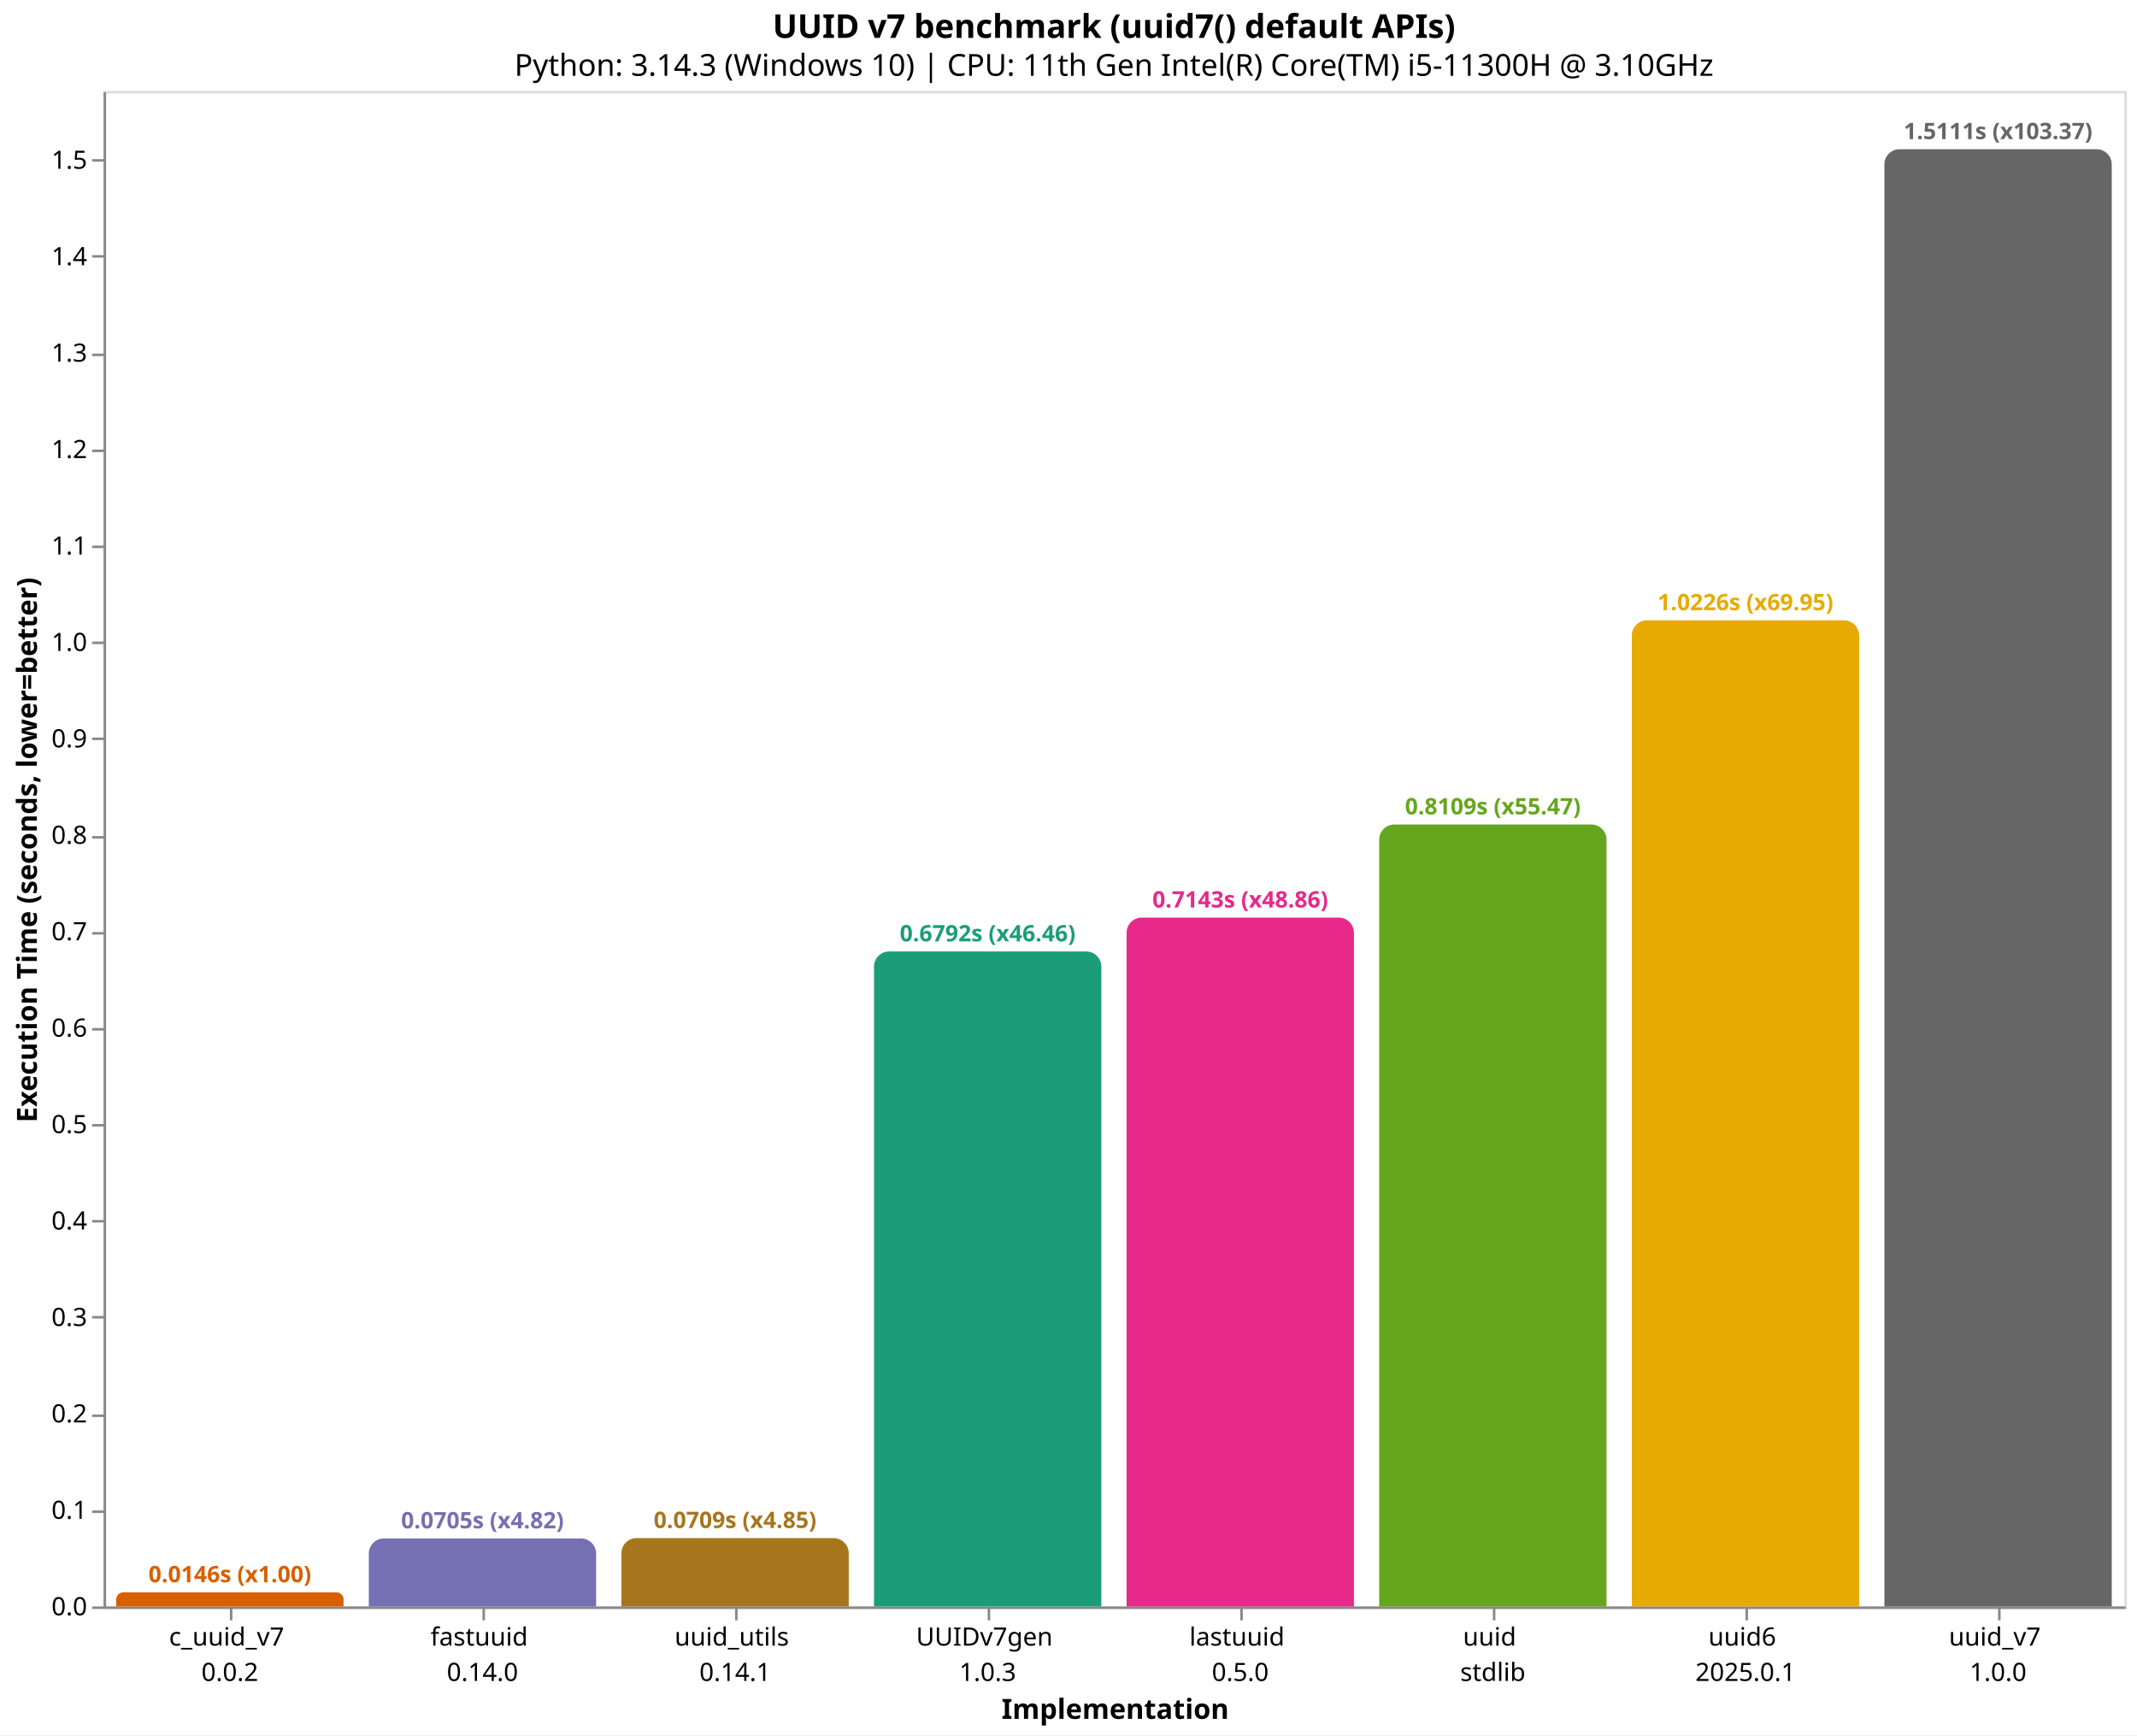
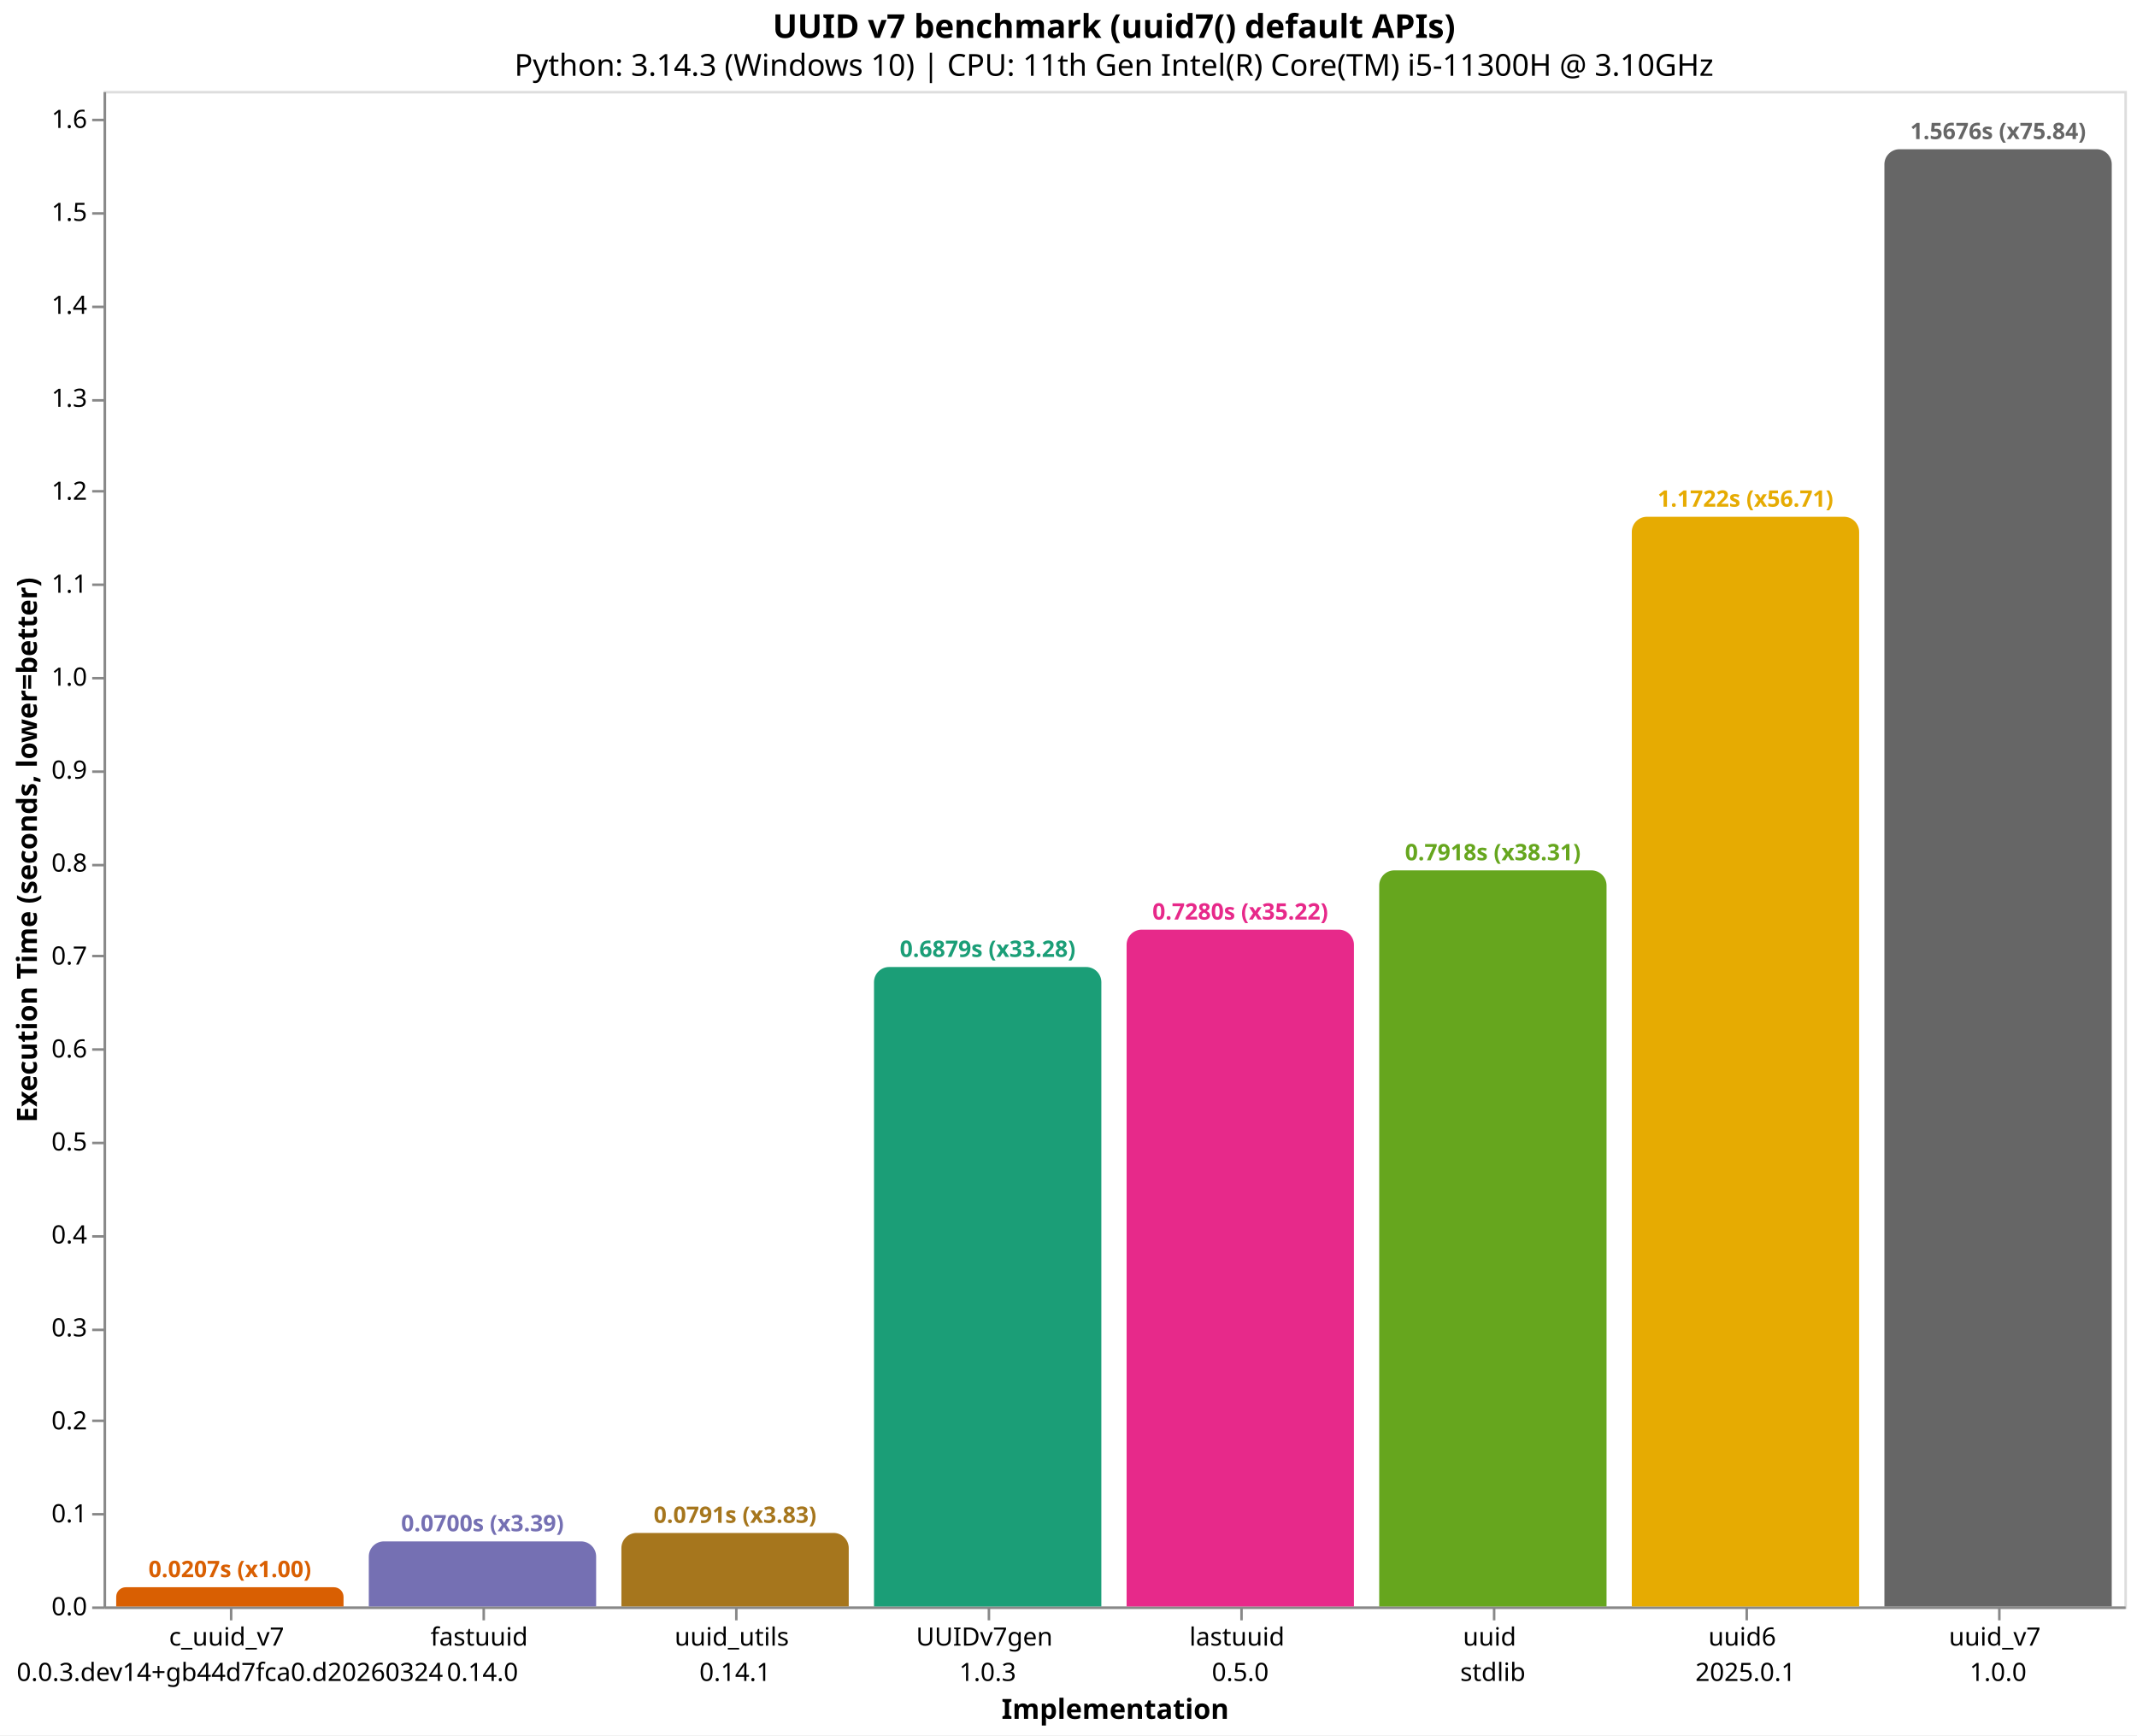
<svg xmlns="http://www.w3.org/2000/svg" version="1.1" class="marks" width="846" height="687" viewBox="0 0 846 687">
  <rect width="846" height="687" fill="white" />
  <g fill="none" stroke-miterlimit="10" transform="translate(41,36)">
    <g class="mark-group role-frame root" role="graphics-object" aria-roledescription="group mark container">
      <g transform="translate(0,0)">
        <path class="background" aria-hidden="true" d="M0.5,0.5h800v600h-800Z" stroke="#ddd" />
        <g>
-           <g class="mark-group role-axis" role="graphics-symbol" aria-roledescription="axis" aria-label="X-axis titled 'Implementation' for a discrete scale with 8 values: c_uuid_v7&#10;0.0.2, fastuuid&#10;0.14.0, uuid_utils&#10;0.14.1, UUIDv7gen&#10;1.0.3, lastuuid&#10;0.5.0, ending with uuid_v7&#10;1.0.0">
+           <g class="mark-group role-axis" role="graphics-symbol" aria-roledescription="axis" aria-label="X-axis titled 'Implementation' for a discrete scale with 8 values: c_uuid_v7&#10;0.0.3.dev14+gb44d7fca0.d20260324, fastuuid&#10;0.14.0, uuid_utils&#10;0.14.1, UUIDv7gen&#10;1.0.3, lastuuid&#10;0.5.0, ending with uuid_v7&#10;1.0.0">
            <g transform="translate(0.5,600.5)">
              <path class="background" aria-hidden="true" d="M0,0h0v0h0Z" pointer-events="none" />
              <g>
                <g class="mark-rule role-axis-tick" pointer-events="none">
                  <line transform="translate(50,0)" x2="0" y2="5" stroke="#888" stroke-width="1" opacity="1" />
                  <line transform="translate(150,0)" x2="0" y2="5" stroke="#888" stroke-width="1" opacity="1" />
                  <line transform="translate(250,0)" x2="0" y2="5" stroke="#888" stroke-width="1" opacity="1" />
                  <line transform="translate(350,0)" x2="0" y2="5" stroke="#888" stroke-width="1" opacity="1" />
                  <line transform="translate(450,0)" x2="0" y2="5" stroke="#888" stroke-width="1" opacity="1" />
                  <line transform="translate(550,0)" x2="0" y2="5" stroke="#888" stroke-width="1" opacity="1" />
                  <line transform="translate(650,0)" x2="0" y2="5" stroke="#888" stroke-width="1" opacity="1" />
                  <line transform="translate(750,0)" x2="0" y2="5" stroke="#888" stroke-width="1" opacity="1" />
                </g>
                <g class="mark-text role-axis-label" pointer-events="none">
                  <text text-anchor="middle" transform="translate(49.5,15)" font-family="sans-serif" font-size="10px" fill="#000" opacity="1">
                    <tspan>c_uuid_v7</tspan>
-                     <tspan x="0" dy="14">0.0.2</tspan>
+                     <tspan x="0" dy="14">0.0.3.dev14+gb44d7fca0.d20260324</tspan>
                  </text>
                  <text text-anchor="middle" transform="translate(149.5,15)" font-family="sans-serif" font-size="10px" fill="#000" opacity="1">
                    <tspan>fastuuid</tspan>
                    <tspan x="0" dy="14">0.14.0</tspan>
                  </text>
                  <text text-anchor="middle" transform="translate(249.5,15)" font-family="sans-serif" font-size="10px" fill="#000" opacity="1">
                    <tspan>uuid_utils</tspan>
                    <tspan x="0" dy="14">0.14.1</tspan>
                  </text>
                  <text text-anchor="middle" transform="translate(349.5,15)" font-family="sans-serif" font-size="10px" fill="#000" opacity="1">
                    <tspan>UUIDv7gen</tspan>
                    <tspan x="0" dy="14">1.0.3</tspan>
                  </text>
                  <text text-anchor="middle" transform="translate(449.5,15)" font-family="sans-serif" font-size="10px" fill="#000" opacity="1">
                    <tspan>lastuuid</tspan>
                    <tspan x="0" dy="14">0.5.0</tspan>
                  </text>
                  <text text-anchor="middle" transform="translate(549.5,15)" font-family="sans-serif" font-size="10px" fill="#000" opacity="1">
                    <tspan>uuid</tspan>
                    <tspan x="0" dy="14">stdlib</tspan>
                  </text>
                  <text text-anchor="middle" transform="translate(649.5,15)" font-family="sans-serif" font-size="10px" fill="#000" opacity="1">
                    <tspan>uuid6</tspan>
                    <tspan x="0" dy="14">2025.0.1</tspan>
                  </text>
                  <text text-anchor="middle" transform="translate(749.5,15)" font-family="sans-serif" font-size="10px" fill="#000" opacity="1">
                    <tspan>uuid_v7</tspan>
                    <tspan x="0" dy="14">1.0.0</tspan>
                  </text>
                </g>
                <g class="mark-rule role-axis-domain" pointer-events="none">
                  <line transform="translate(0,0)" x2="800" y2="0" stroke="#888" stroke-width="1" opacity="1" />
                </g>
                <g class="mark-text role-axis-title" pointer-events="none">
                  <text text-anchor="middle" transform="translate(400,44)" font-family="sans-serif" font-size="11px" font-weight="bold" fill="#000" opacity="1">Implementation</text>
                </g>
              </g>
              <path class="foreground" aria-hidden="true" d="" pointer-events="none" display="none" />
            </g>
          </g>
          <g class="mark-group role-axis" role="graphics-symbol" aria-roledescription="axis" aria-label="Y-axis titled 'Execution Time (seconds, lower=better)' for a linear scale with values from 0.0 to 1.6">
            <g transform="translate(0.5,0.5)">
              <path class="background" aria-hidden="true" d="M0,0h0v0h0Z" pointer-events="none" />
              <g>
                <g class="mark-rule role-axis-tick" pointer-events="none">
                  <line transform="translate(0,600)" x2="-5" y2="0" stroke="#888" stroke-width="1" opacity="1" />
-                   <line transform="translate(0,562)" x2="-5" y2="0" stroke="#888" stroke-width="1" opacity="1" />
-                   <line transform="translate(0,524)" x2="-5" y2="0" stroke="#888" stroke-width="1" opacity="1" />
-                   <line transform="translate(0,485)" x2="-5" y2="0" stroke="#888" stroke-width="1" opacity="1" />
-                   <line transform="translate(0,447)" x2="-5" y2="0" stroke="#888" stroke-width="1" opacity="1" />
-                   <line transform="translate(0,409)" x2="-5" y2="0" stroke="#888" stroke-width="1" opacity="1" />
-                   <line transform="translate(0,371)" x2="-5" y2="0" stroke="#888" stroke-width="1" opacity="1" />
-                   <line transform="translate(0,333)" x2="-5" y2="0" stroke="#888" stroke-width="1" opacity="1" />
-                   <line transform="translate(0,295)" x2="-5" y2="0" stroke="#888" stroke-width="1" opacity="1" />
-                   <line transform="translate(0,256)" x2="-5" y2="0" stroke="#888" stroke-width="1" opacity="1" />
-                   <line transform="translate(0,218)" x2="-5" y2="0" stroke="#888" stroke-width="1" opacity="1" />
-                   <line transform="translate(0,180)" x2="-5" y2="0" stroke="#888" stroke-width="1" opacity="1" />
-                   <line transform="translate(0,142)" x2="-5" y2="0" stroke="#888" stroke-width="1" opacity="1" />
-                   <line transform="translate(0,104)" x2="-5" y2="0" stroke="#888" stroke-width="1" opacity="1" />
-                   <line transform="translate(0,65)" x2="-5" y2="0" stroke="#888" stroke-width="1" opacity="1" />
-                   <line transform="translate(0,27)" x2="-5" y2="0" stroke="#888" stroke-width="1" opacity="1" />
+                   <line transform="translate(0,563)" x2="-5" y2="0" stroke="#888" stroke-width="1" opacity="1" />
+                   <line transform="translate(0,526)" x2="-5" y2="0" stroke="#888" stroke-width="1" opacity="1" />
+                   <line transform="translate(0,490)" x2="-5" y2="0" stroke="#888" stroke-width="1" opacity="1" />
+                   <line transform="translate(0,453)" x2="-5" y2="0" stroke="#888" stroke-width="1" opacity="1" />
+                   <line transform="translate(0,416)" x2="-5" y2="0" stroke="#888" stroke-width="1" opacity="1" />
+                   <line transform="translate(0,379)" x2="-5" y2="0" stroke="#888" stroke-width="1" opacity="1" />
+                   <line transform="translate(0,342)" x2="-5" y2="0" stroke="#888" stroke-width="1" opacity="1" />
+                   <line transform="translate(0,306)" x2="-5" y2="0" stroke="#888" stroke-width="1" opacity="1" />
+                   <line transform="translate(0,269)" x2="-5" y2="0" stroke="#888" stroke-width="1" opacity="1" />
+                   <line transform="translate(0,232)" x2="-5" y2="0" stroke="#888" stroke-width="1" opacity="1" />
+                   <line transform="translate(0,195)" x2="-5" y2="0" stroke="#888" stroke-width="1" opacity="1" />
+                   <line transform="translate(0,158)" x2="-5" y2="0" stroke="#888" stroke-width="1" opacity="1" />
+                   <line transform="translate(0,122)" x2="-5" y2="0" stroke="#888" stroke-width="1" opacity="1" />
+                   <line transform="translate(0,85)" x2="-5" y2="0" stroke="#888" stroke-width="1" opacity="1" />
+                   <line transform="translate(0,48)" x2="-5" y2="0" stroke="#888" stroke-width="1" opacity="1" />
+                   <line transform="translate(0,11)" x2="-5" y2="0" stroke="#888" stroke-width="1" opacity="1" />
                </g>
                <g class="mark-text role-axis-label" pointer-events="none">
                  <text text-anchor="end" transform="translate(-7,603)" font-family="sans-serif" font-size="10px" fill="#000" opacity="1">0.0</text>
-                   <text text-anchor="end" transform="translate(-7,564.8213)" font-family="sans-serif" font-size="10px" fill="#000" opacity="1">0.1</text>
-                   <text text-anchor="end" transform="translate(-7,526.6427)" font-family="sans-serif" font-size="10px" fill="#000" opacity="1">0.2</text>
-                   <text text-anchor="end" transform="translate(-7,488.464)" font-family="sans-serif" font-size="10px" fill="#000" opacity="1">0.3</text>
-                   <text text-anchor="end" transform="translate(-7,450.2853)" font-family="sans-serif" font-size="10px" fill="#000" opacity="1">0.4</text>
-                   <text text-anchor="end" transform="translate(-7,412.1066)" font-family="sans-serif" font-size="10px" fill="#000" opacity="1">0.5</text>
-                   <text text-anchor="end" transform="translate(-7,373.928)" font-family="sans-serif" font-size="10px" fill="#000" opacity="1">0.6</text>
-                   <text text-anchor="end" transform="translate(-7,335.7493)" font-family="sans-serif" font-size="10px" fill="#000" opacity="1">0.7</text>
-                   <text text-anchor="end" transform="translate(-7,297.5706)" font-family="sans-serif" font-size="10px" fill="#000" opacity="1">0.8</text>
-                   <text text-anchor="end" transform="translate(-7,259.392)" font-family="sans-serif" font-size="10px" fill="#000" opacity="1">0.9</text>
-                   <text text-anchor="end" transform="translate(-7,221.2133)" font-family="sans-serif" font-size="10px" fill="#000" opacity="1">1.0</text>
-                   <text text-anchor="end" transform="translate(-7,183.0346)" font-family="sans-serif" font-size="10px" fill="#000" opacity="1">1.1</text>
-                   <text text-anchor="end" transform="translate(-7,144.856)" font-family="sans-serif" font-size="10px" fill="#000" opacity="1">1.2</text>
-                   <text text-anchor="end" transform="translate(-7,106.6773)" font-family="sans-serif" font-size="10px" fill="#000" opacity="1">1.3</text>
-                   <text text-anchor="end" transform="translate(-7,68.49862)" font-family="sans-serif" font-size="10px" fill="#000" opacity="1">1.4</text>
-                   <text text-anchor="end" transform="translate(-7,30.31995)" font-family="sans-serif" font-size="10px" fill="#000" opacity="1">1.5</text>
+                   <text text-anchor="end" transform="translate(-7,566.1967)" font-family="sans-serif" font-size="10px" fill="#000" opacity="1">0.1</text>
+                   <text text-anchor="end" transform="translate(-7,529.3935)" font-family="sans-serif" font-size="10px" fill="#000" opacity="1">0.2</text>
+                   <text text-anchor="end" transform="translate(-7,492.5902)" font-family="sans-serif" font-size="10px" fill="#000" opacity="1">0.3</text>
+                   <text text-anchor="end" transform="translate(-7,455.787)" font-family="sans-serif" font-size="10px" fill="#000" opacity="1">0.4</text>
+                   <text text-anchor="end" transform="translate(-7,418.9837)" font-family="sans-serif" font-size="10px" fill="#000" opacity="1">0.5</text>
+                   <text text-anchor="end" transform="translate(-7,382.1804)" font-family="sans-serif" font-size="10px" fill="#000" opacity="1">0.6</text>
+                   <text text-anchor="end" transform="translate(-7,345.3772)" font-family="sans-serif" font-size="10px" fill="#000" opacity="1">0.7</text>
+                   <text text-anchor="end" transform="translate(-7,308.5739)" font-family="sans-serif" font-size="10px" fill="#000" opacity="1">0.8</text>
+                   <text text-anchor="end" transform="translate(-7,271.7707)" font-family="sans-serif" font-size="10px" fill="#000" opacity="1">0.9</text>
+                   <text text-anchor="end" transform="translate(-7,234.9674)" font-family="sans-serif" font-size="10px" fill="#000" opacity="1">1.0</text>
+                   <text text-anchor="end" transform="translate(-7,198.1641)" font-family="sans-serif" font-size="10px" fill="#000" opacity="1">1.1</text>
+                   <text text-anchor="end" transform="translate(-7,161.3609)" font-family="sans-serif" font-size="10px" fill="#000" opacity="1">1.2</text>
+                   <text text-anchor="end" transform="translate(-7,124.5576)" font-family="sans-serif" font-size="10px" fill="#000" opacity="1">1.3</text>
+                   <text text-anchor="end" transform="translate(-7,87.75437)" font-family="sans-serif" font-size="10px" fill="#000" opacity="1">1.4</text>
+                   <text text-anchor="end" transform="translate(-7,50.95111)" font-family="sans-serif" font-size="10px" fill="#000" opacity="1">1.5</text>
+                   <text text-anchor="end" transform="translate(-7,14.14785)" font-family="sans-serif" font-size="10px" fill="#000" opacity="1">1.6</text>
                </g>
                <g class="mark-rule role-axis-domain" pointer-events="none">
                  <line transform="translate(0,600)" x2="0" y2="-600" stroke="#888" stroke-width="1" opacity="1" />
                </g>
                <g class="mark-text role-axis-title" pointer-events="none">
                  <text text-anchor="middle" transform="translate(-24.90137,300) rotate(-90) translate(0,-2)" font-family="sans-serif" font-size="11px" font-weight="bold" fill="#000" opacity="1">Execution Time (seconds, lower=better)</text>
                </g>
              </g>
              <path class="foreground" aria-hidden="true" d="" pointer-events="none" display="none" />
            </g>
          </g>
          <g class="mark-group role-scope" role="graphics-object" aria-roledescription="group mark container">
-             <g transform="translate(5,594.4186)">
-               <path class="background" aria-hidden="true" d="M2.791,0L87.209,0C88.75,0,90,1.25,90,2.791L90,5.581C90,5.581,90,5.581,90,5.581L0,5.581C0,5.581,0,5.581,0,5.581L0,2.791C0,1.25,1.25,0,2.791,0Z" />
+             <g transform="translate(5,592.3932)">
+               <path class="background" aria-hidden="true" d="M3.803,0L86.197,0C88.296,0,90,1.704,90,3.803L90,7.607C90,7.607,90,7.607,90,7.607L0,7.607C0,7.607,0,7.607,0,7.607L0,3.803C0,1.704,1.704,0,3.803,0Z" />
              <g clip-path="url(#clip1)">
                <g class="mark-group role-scope" role="graphics-object" aria-roledescription="group mark container">
-                   <g transform="translate(0,-594.4186)">
-                     <path class="background" aria-hidden="true" d="M0,0h90v0h-90Z" />
-                     <g>
-                       <g class="mark-rect role-mark layer_0_marks" role="graphics-object" aria-roledescription="rect mark container">
-                         <path aria-label="Implementation: c_uuid_v7&#10;0.0.2; Execution Time (seconds, lower=better): 0.0146190999949; implementation: c_uuid_v7; Execution Time (s): 0.0146; Slowdown: 1.00" role="graphics-symbol" aria-roledescription="bar" d="M0,594.419h90v5.581h-90Z" fill="#d95f02" />
-                       </g>
-                     </g>
-                     <path class="foreground" aria-hidden="true" d="" display="none" />
-                   </g>
-                 </g>
-               </g>
-               <path class="foreground" aria-hidden="true" d="" display="none" />
-             </g>
-             <g transform="translate(105,573.0768)">
-               <path class="background" aria-hidden="true" d="M6,0L84,0C87.311,0,90,2.689,90,6L90,26.923C90,26.923,90,26.923,90,26.923L0,26.923C0,26.923,0,26.923,0,26.923L0,6C0,2.689,2.689,0,6,0Z" />
+                   <g transform="translate(0,-592.3932)">
+                     <path class="background" aria-hidden="true" d="M0,0h90v0h-90Z" />
+                     <g>
+                       <g class="mark-rect role-mark layer_0_marks" role="graphics-object" aria-roledescription="rect mark container">
+                         <path aria-label="Implementation: c_uuid_v7&#10;0.0.3.dev14+gb44d7fca0.d20260324; Execution Time (seconds, lower=better): 0.0206686999991; implementation: c_uuid_v7; Execution Time (s): 0.0207; Slowdown: 1.00" role="graphics-symbol" aria-roledescription="bar" d="M0,592.393h90v7.607h-90Z" fill="#d95f02" />
+                       </g>
+                     </g>
+                     <path class="foreground" aria-hidden="true" d="" display="none" />
+                   </g>
+                 </g>
+               </g>
+               <path class="foreground" aria-hidden="true" d="" display="none" />
+             </g>
+             <g transform="translate(105,574.2399)">
+               <path class="background" aria-hidden="true" d="M6,0L84,0C87.311,0,90,2.689,90,6L90,25.76C90,25.76,90,25.76,90,25.76L0,25.76C0,25.76,0,25.76,0,25.76L0,6C0,2.689,2.689,0,6,0Z" />
              <g clip-path="url(#clip2)">
                <g class="mark-group role-scope" role="graphics-object" aria-roledescription="group mark container">
-                   <g transform="translate(0,-573.0768)">
-                     <path class="background" aria-hidden="true" d="M0,0h90v0h-90Z" />
-                     <g>
-                       <g class="mark-rect role-mark layer_0_marks" role="graphics-object" aria-roledescription="rect mark container">
-                         <path aria-label="Implementation: fastuuid&#10;0.14.0; Execution Time (seconds, lower=better): 0.0705190000008; implementation: fastuuid; Execution Time (s): 0.0705; Slowdown: 4.82" role="graphics-symbol" aria-roledescription="bar" d="M0,573.077h90v26.923h-90Z" fill="#7570b3" />
-                       </g>
-                     </g>
-                     <path class="foreground" aria-hidden="true" d="" display="none" />
-                   </g>
-                 </g>
-               </g>
-               <path class="foreground" aria-hidden="true" d="" display="none" />
-             </g>
-             <g transform="translate(205,572.9439)">
-               <path class="background" aria-hidden="true" d="M6,0L84,0C87.311,0,90,2.689,90,6L90,27.056C90,27.056,90,27.056,90,27.056L0,27.056C0,27.056,0,27.056,0,27.056L0,6C0,2.689,2.689,0,6,0Z" />
+                   <g transform="translate(0,-574.2399)">
+                     <path class="background" aria-hidden="true" d="M0,0h90v0h-90Z" />
+                     <g>
+                       <g class="mark-rect role-mark layer_0_marks" role="graphics-object" aria-roledescription="rect mark container">
+                         <path aria-label="Implementation: fastuuid&#10;0.14.0; Execution Time (seconds, lower=better): 0.0699940000013; implementation: fastuuid; Execution Time (s): 0.0700; Slowdown: 3.39" role="graphics-symbol" aria-roledescription="bar" d="M0,574.24h90v25.76h-90Z" fill="#7570b3" />
+                       </g>
+                     </g>
+                     <path class="foreground" aria-hidden="true" d="" display="none" />
+                   </g>
+                 </g>
+               </g>
+               <path class="foreground" aria-hidden="true" d="" display="none" />
+             </g>
+             <g transform="translate(205,570.8985)">
+               <path class="background" aria-hidden="true" d="M6,0L84,0C87.311,0,90,2.689,90,6L90,29.101C90,29.101,90,29.101,90,29.101L0,29.101C0,29.101,0,29.101,0,29.101L0,6C0,2.689,2.689,0,6,0Z" />
              <g clip-path="url(#clip3)">
                <g class="mark-group role-scope" role="graphics-object" aria-roledescription="group mark container">
-                   <g transform="translate(0,-572.9439)">
-                     <path class="background" aria-hidden="true" d="M0,0h90v0h-90Z" />
-                     <g>
-                       <g class="mark-rect role-mark layer_0_marks" role="graphics-object" aria-roledescription="rect mark container">
-                         <path aria-label="Implementation: uuid_utils&#10;0.14.1; Execution Time (seconds, lower=better): 0.0708670000022; implementation: uuid_utils; Execution Time (s): 0.0709; Slowdown: 4.85" role="graphics-symbol" aria-roledescription="bar" d="M0,572.944h90v27.056h-90Z" fill="#a6761d" />
-                       </g>
-                     </g>
-                     <path class="foreground" aria-hidden="true" d="" display="none" />
-                   </g>
-                 </g>
-               </g>
-               <path class="foreground" aria-hidden="true" d="" display="none" />
-             </g>
-             <g transform="translate(305,340.6896)">
-               <path class="background" aria-hidden="true" d="M6,0L84,0C87.311,0,90,2.689,90,6L90,259.31C90,259.31,90,259.31,90,259.31L0,259.31C0,259.31,0,259.31,0,259.31L0,6C0,2.689,2.689,0,6,0Z" />
+                   <g transform="translate(0,-570.8985)">
+                     <path class="background" aria-hidden="true" d="M0,0h90v0h-90Z" />
+                     <g>
+                       <g class="mark-rect role-mark layer_0_marks" role="graphics-object" aria-roledescription="rect mark container">
+                         <path aria-label="Implementation: uuid_utils&#10;0.14.1; Execution Time (seconds, lower=better): 0.0790730999979; implementation: uuid_utils; Execution Time (s): 0.0791; Slowdown: 3.83" role="graphics-symbol" aria-roledescription="bar" d="M0,570.899h90v29.101h-90Z" fill="#a6761d" />
+                       </g>
+                     </g>
+                     <path class="foreground" aria-hidden="true" d="" display="none" />
+                   </g>
+                 </g>
+               </g>
+               <path class="foreground" aria-hidden="true" d="" display="none" />
+             </g>
+             <g transform="translate(305,346.8459)">
+               <path class="background" aria-hidden="true" d="M6,0L84,0C87.311,0,90,2.689,90,6L90,253.154C90,253.154,90,253.154,90,253.154L0,253.154C0,253.154,0,253.154,0,253.154L0,6C0,2.689,2.689,0,6,0Z" />
              <g clip-path="url(#clip4)">
                <g class="mark-group role-scope" role="graphics-object" aria-roledescription="group mark container">
-                   <g transform="translate(0,-340.6896)">
-                     <path class="background" aria-hidden="true" d="M0,0h90v0h-90Z" />
-                     <g>
-                       <g class="mark-rect role-mark layer_0_marks" role="graphics-object" aria-roledescription="rect mark container">
-                         <path aria-label="Implementation: UUIDv7gen&#10;1.0.3; Execution Time (seconds, lower=better): 0.679202200001; implementation: UUIDv7gen; Execution Time (s): 0.6792; Slowdown: 46.46" role="graphics-symbol" aria-roledescription="bar" d="M0,340.69h90v259.31h-90Z" fill="#1b9e77" />
-                       </g>
-                     </g>
-                     <path class="foreground" aria-hidden="true" d="" display="none" />
-                   </g>
-                 </g>
-               </g>
-               <path class="foreground" aria-hidden="true" d="" display="none" />
-             </g>
-             <g transform="translate(405,327.2849)">
-               <path class="background" aria-hidden="true" d="M6,0L84,0C87.311,0,90,2.689,90,6L90,272.715C90,272.715,90,272.715,90,272.715L0,272.715C0,272.715,0,272.715,0,272.715L0,6C0,2.689,2.689,0,6,0Z" />
+                   <g transform="translate(0,-346.8459)">
+                     <path class="background" aria-hidden="true" d="M0,0h90v0h-90Z" />
+                     <g>
+                       <g class="mark-rect role-mark layer_0_marks" role="graphics-object" aria-roledescription="rect mark container">
+                         <path aria-label="Implementation: UUIDv7gen&#10;1.0.3; Execution Time (seconds, lower=better): 0.687857699999; implementation: UUIDv7gen; Execution Time (s): 0.6879; Slowdown: 33.28" role="graphics-symbol" aria-roledescription="bar" d="M0,346.846h90v253.154h-90Z" fill="#1b9e77" />
+                       </g>
+                     </g>
+                     <path class="foreground" aria-hidden="true" d="" display="none" />
+                   </g>
+                 </g>
+               </g>
+               <path class="foreground" aria-hidden="true" d="" display="none" />
+             </g>
+             <g transform="translate(405,332.0568)">
+               <path class="background" aria-hidden="true" d="M6,0L84,0C87.311,0,90,2.689,90,6L90,267.943C90,267.943,90,267.943,90,267.943L0,267.943C0,267.943,0,267.943,0,267.943L0,6C0,2.689,2.689,0,6,0Z" />
              <g clip-path="url(#clip5)">
                <g class="mark-group role-scope" role="graphics-object" aria-roledescription="group mark container">
-                   <g transform="translate(0,-327.2849)">
-                     <path class="background" aria-hidden="true" d="M0,0h90v0h-90Z" />
-                     <g>
-                       <g class="mark-rect role-mark layer_0_marks" role="graphics-object" aria-roledescription="rect mark container">
-                         <path aria-label="Implementation: lastuuid&#10;0.5.0; Execution Time (seconds, lower=better): 0.714312800003; implementation: lastuuid; Execution Time (s): 0.7143; Slowdown: 48.86" role="graphics-symbol" aria-roledescription="bar" d="M0,327.285h90v272.715h-90Z" fill="#e7298a" />
-                       </g>
-                     </g>
-                     <path class="foreground" aria-hidden="true" d="" display="none" />
-                   </g>
-                 </g>
-               </g>
-               <path class="foreground" aria-hidden="true" d="" display="none" />
-             </g>
-             <g transform="translate(505,290.4162)">
-               <path class="background" aria-hidden="true" d="M6,0L84,0C87.311,0,90,2.689,90,6L90,309.584C90,309.584,90,309.584,90,309.584L0,309.584C0,309.584,0,309.584,0,309.584L0,6C0,2.689,2.689,0,6,0Z" />
+                   <g transform="translate(0,-332.0568)">
+                     <path class="background" aria-hidden="true" d="M0,0h90v0h-90Z" />
+                     <g>
+                       <g class="mark-rect role-mark layer_0_marks" role="graphics-object" aria-roledescription="rect mark container">
+                         <path aria-label="Implementation: lastuuid&#10;0.5.0; Execution Time (seconds, lower=better): 0.7280421; implementation: lastuuid; Execution Time (s): 0.7280; Slowdown: 35.22" role="graphics-symbol" aria-roledescription="bar" d="M0,332.057h90v267.943h-90Z" fill="#e7298a" />
+                       </g>
+                     </g>
+                     <path class="foreground" aria-hidden="true" d="" display="none" />
+                   </g>
+                 </g>
+               </g>
+               <path class="foreground" aria-hidden="true" d="" display="none" />
+             </g>
+             <g transform="translate(505,308.5767)">
+               <path class="background" aria-hidden="true" d="M6,0L84,0C87.311,0,90,2.689,90,6L90,291.423C90,291.423,90,291.423,90,291.423L0,291.423C0,291.423,0,291.423,0,291.423L0,6C0,2.689,2.689,0,6,0Z" />
              <g clip-path="url(#clip6)">
                <g class="mark-group role-scope" role="graphics-object" aria-roledescription="group mark container">
-                   <g transform="translate(0,-290.4162)">
-                     <path class="background" aria-hidden="true" d="M0,0h90v0h-90Z" />
-                     <g>
-                       <g class="mark-rect role-mark layer_0_marks" role="graphics-object" aria-roledescription="rect mark container">
-                         <path aria-label="Implementation: uuid&#10;stdlib; Execution Time (seconds, lower=better): 0.810881599995; implementation: uuid; Execution Time (s): 0.8109; Slowdown: 55.47" role="graphics-symbol" aria-roledescription="bar" d="M0,290.416h90v309.584h-90Z" fill="#66a61e" />
-                       </g>
-                     </g>
-                     <path class="foreground" aria-hidden="true" d="" display="none" />
-                   </g>
-                 </g>
-               </g>
-               <path class="foreground" aria-hidden="true" d="" display="none" />
-             </g>
-             <g transform="translate(605,209.5922)">
-               <path class="background" aria-hidden="true" d="M6,0L84,0C87.311,0,90,2.689,90,6L90,390.408C90,390.408,90,390.408,90,390.408L0,390.408C0,390.408,0,390.408,0,390.408L0,6C0,2.689,2.689,0,6,0Z" />
+                   <g transform="translate(0,-308.5767)">
+                     <path class="background" aria-hidden="true" d="M0,0h90v0h-90Z" />
+                     <g>
+                       <g class="mark-rect role-mark layer_0_marks" role="graphics-object" aria-roledescription="rect mark container">
+                         <path aria-label="Implementation: uuid&#10;stdlib; Execution Time (seconds, lower=better): 0.791841099999; implementation: uuid; Execution Time (s): 0.7918; Slowdown: 38.31" role="graphics-symbol" aria-roledescription="bar" d="M0,308.577h90v291.423h-90Z" fill="#66a61e" />
+                       </g>
+                     </g>
+                     <path class="foreground" aria-hidden="true" d="" display="none" />
+                   </g>
+                 </g>
+               </g>
+               <path class="foreground" aria-hidden="true" d="" display="none" />
+             </g>
+             <g transform="translate(605,168.5937)">
+               <path class="background" aria-hidden="true" d="M6,0L84,0C87.311,0,90,2.689,90,6L90,431.406C90,431.406,90,431.406,90,431.406L0,431.406C0,431.406,0,431.406,0,431.406L0,6C0,2.689,2.689,0,6,0Z" />
              <g clip-path="url(#clip7)">
                <g class="mark-group role-scope" role="graphics-object" aria-roledescription="group mark container">
-                   <g transform="translate(0,-209.5922)">
-                     <path class="background" aria-hidden="true" d="M0,0h90v0h-90Z" />
-                     <g>
-                       <g class="mark-rect role-mark layer_0_marks" role="graphics-object" aria-roledescription="rect mark container">
-                         <path aria-label="Implementation: uuid6&#10;2025.0.1; Execution Time (seconds, lower=better): 1.0225808; implementation: uuid6; Execution Time (s): 1.0226; Slowdown: 69.95" role="graphics-symbol" aria-roledescription="bar" d="M0,209.592h90v390.408h-90Z" fill="#e6ab02" />
+                   <g transform="translate(0,-168.5937)">
+                     <path class="background" aria-hidden="true" d="M0,0h90v0h-90Z" />
+                     <g>
+                       <g class="mark-rect role-mark layer_0_marks" role="graphics-object" aria-roledescription="rect mark container">
+                         <path aria-label="Implementation: uuid6&#10;2025.0.1; Execution Time (seconds, lower=better): 1.172196; implementation: uuid6; Execution Time (s): 1.1722; Slowdown: 56.71" role="graphics-symbol" aria-roledescription="bar" d="M0,168.594h90v431.406h-90Z" fill="#e6ab02" />
                      </g>
                    </g>
                    <path class="foreground" aria-hidden="true" d="" display="none" />
                  </g>
                </g>
              </g>
              <path class="foreground" aria-hidden="true" d="" display="none" />
            </g>
            <g transform="translate(705,23.07692)">
              <path class="background" aria-hidden="true" d="M6,0L84,0C87.311,0,90,2.689,90,6L90,576.923C90,576.923,90,576.923,90,576.923L0,576.923C0,576.923,0,576.923,0,576.923L0,6C0,2.689,2.689,0,6,0Z" />
              <g clip-path="url(#clip8)">
                <g class="mark-group role-scope" role="graphics-object" aria-roledescription="group mark container">
                  <g transform="translate(0,-23.07692)">
                    <path class="background" aria-hidden="true" d="M0,0h90v0h-90Z" />
                    <g>
                      <g class="mark-rect role-mark layer_0_marks" role="graphics-object" aria-roledescription="rect mark container">
-                         <path aria-label="Implementation: uuid_v7&#10;1.0.0; Execution Time (seconds, lower=better): 1.5111136; implementation: uuid_v7; Execution Time (s): 1.5111; Slowdown: 103.37" role="graphics-symbol" aria-roledescription="bar" d="M0,23.077h90v576.923h-90Z" fill="#666666" />
+                         <path aria-label="Implementation: uuid_v7&#10;1.0.0; Execution Time (seconds, lower=better): 1.5675869; implementation: uuid_v7; Execution Time (s): 1.5676; Slowdown: 75.84" role="graphics-symbol" aria-roledescription="bar" d="M0,23.077h90v576.923h-90Z" fill="#666666" />
                      </g>
                    </g>
                    <path class="foreground" aria-hidden="true" d="" display="none" />
                  </g>
                </g>
              </g>
              <path class="foreground" aria-hidden="true" d="" display="none" />
            </g>
          </g>
          <g class="mark-text role-mark layer_1_marks" role="graphics-object" aria-roledescription="text mark container">
-             <text aria-label="Implementation: c_uuid_v7&#10;0.0.2; Execution Time (seconds, lower=better): 0.0146190999949; implementation: c_uuid_v7; label: 0.0146s (x1.00); Execution Time (s): 0.0146; Slowdown: 1.00" role="graphics-symbol" aria-roledescription="text mark" text-anchor="middle" transform="translate(50,590.4186)" font-family="sans-serif" font-size="9px" font-weight="bold" fill="#d95f02">0.0146s (x1.00)</text>
-             <text aria-label="Implementation: fastuuid&#10;0.14.0; Execution Time (seconds, lower=better): 0.0705190000008; implementation: fastuuid; label: 0.0705s (x4.82); Execution Time (s): 0.0705; Slowdown: 4.82" role="graphics-symbol" aria-roledescription="text mark" text-anchor="middle" transform="translate(150,569.0768)" font-family="sans-serif" font-size="9px" font-weight="bold" fill="#7570b3">0.0705s (x4.82)</text>
-             <text aria-label="Implementation: uuid_utils&#10;0.14.1; Execution Time (seconds, lower=better): 0.0708670000022; implementation: uuid_utils; label: 0.0709s (x4.85); Execution Time (s): 0.0709; Slowdown: 4.85" role="graphics-symbol" aria-roledescription="text mark" text-anchor="middle" transform="translate(250,568.9439)" font-family="sans-serif" font-size="9px" font-weight="bold" fill="#a6761d">0.0709s (x4.85)</text>
-             <text aria-label="Implementation: UUIDv7gen&#10;1.0.3; Execution Time (seconds, lower=better): 0.679202200001; implementation: UUIDv7gen; label: 0.6792s (x46.46); Execution Time (s): 0.6792; Slowdown: 46.46" role="graphics-symbol" aria-roledescription="text mark" text-anchor="middle" transform="translate(350,336.6896)" font-family="sans-serif" font-size="9px" font-weight="bold" fill="#1b9e77">0.6792s (x46.46)</text>
-             <text aria-label="Implementation: lastuuid&#10;0.5.0; Execution Time (seconds, lower=better): 0.714312800003; implementation: lastuuid; label: 0.7143s (x48.86); Execution Time (s): 0.7143; Slowdown: 48.86" role="graphics-symbol" aria-roledescription="text mark" text-anchor="middle" transform="translate(450,323.2849)" font-family="sans-serif" font-size="9px" font-weight="bold" fill="#e7298a">0.7143s (x48.86)</text>
-             <text aria-label="Implementation: uuid&#10;stdlib; Execution Time (seconds, lower=better): 0.810881599995; implementation: uuid; label: 0.8109s (x55.47); Execution Time (s): 0.8109; Slowdown: 55.47" role="graphics-symbol" aria-roledescription="text mark" text-anchor="middle" transform="translate(550,286.4162)" font-family="sans-serif" font-size="9px" font-weight="bold" fill="#66a61e">0.8109s (x55.47)</text>
-             <text aria-label="Implementation: uuid6&#10;2025.0.1; Execution Time (seconds, lower=better): 1.0225808; implementation: uuid6; label: 1.0226s (x69.95); Execution Time (s): 1.0226; Slowdown: 69.95" role="graphics-symbol" aria-roledescription="text mark" text-anchor="middle" transform="translate(650,205.5922)" font-family="sans-serif" font-size="9px" font-weight="bold" fill="#e6ab02">1.0226s (x69.95)</text>
-             <text aria-label="Implementation: uuid_v7&#10;1.0.0; Execution Time (seconds, lower=better): 1.5111136; implementation: uuid_v7; label: 1.5111s (x103.37); Execution Time (s): 1.5111; Slowdown: 103.37" role="graphics-symbol" aria-roledescription="text mark" text-anchor="middle" transform="translate(750,19.07692)" font-family="sans-serif" font-size="9px" font-weight="bold" fill="#666666">1.5111s (x103.37)</text>
+             <text aria-label="Implementation: c_uuid_v7&#10;0.0.3.dev14+gb44d7fca0.d20260324; Execution Time (seconds, lower=better): 0.0206686999991; implementation: c_uuid_v7; label: 0.0207s (x1.00); Execution Time (s): 0.0207; Slowdown: 1.00" role="graphics-symbol" aria-roledescription="text mark" text-anchor="middle" transform="translate(50,588.3932)" font-family="sans-serif" font-size="9px" font-weight="bold" fill="#d95f02">0.0207s (x1.00)</text>
+             <text aria-label="Implementation: fastuuid&#10;0.14.0; Execution Time (seconds, lower=better): 0.0699940000013; implementation: fastuuid; label: 0.0700s (x3.39); Execution Time (s): 0.0700; Slowdown: 3.39" role="graphics-symbol" aria-roledescription="text mark" text-anchor="middle" transform="translate(150,570.2399)" font-family="sans-serif" font-size="9px" font-weight="bold" fill="#7570b3">0.0700s (x3.39)</text>
+             <text aria-label="Implementation: uuid_utils&#10;0.14.1; Execution Time (seconds, lower=better): 0.0790730999979; implementation: uuid_utils; label: 0.0791s (x3.83); Execution Time (s): 0.0791; Slowdown: 3.83" role="graphics-symbol" aria-roledescription="text mark" text-anchor="middle" transform="translate(250,566.8985)" font-family="sans-serif" font-size="9px" font-weight="bold" fill="#a6761d">0.0791s (x3.83)</text>
+             <text aria-label="Implementation: UUIDv7gen&#10;1.0.3; Execution Time (seconds, lower=better): 0.687857699999; implementation: UUIDv7gen; label: 0.6879s (x33.28); Execution Time (s): 0.6879; Slowdown: 33.28" role="graphics-symbol" aria-roledescription="text mark" text-anchor="middle" transform="translate(350,342.8459)" font-family="sans-serif" font-size="9px" font-weight="bold" fill="#1b9e77">0.6879s (x33.28)</text>
+             <text aria-label="Implementation: lastuuid&#10;0.5.0; Execution Time (seconds, lower=better): 0.7280421; implementation: lastuuid; label: 0.7280s (x35.22); Execution Time (s): 0.7280; Slowdown: 35.22" role="graphics-symbol" aria-roledescription="text mark" text-anchor="middle" transform="translate(450,328.0568)" font-family="sans-serif" font-size="9px" font-weight="bold" fill="#e7298a">0.7280s (x35.22)</text>
+             <text aria-label="Implementation: uuid&#10;stdlib; Execution Time (seconds, lower=better): 0.791841099999; implementation: uuid; label: 0.7918s (x38.31); Execution Time (s): 0.7918; Slowdown: 38.31" role="graphics-symbol" aria-roledescription="text mark" text-anchor="middle" transform="translate(550,304.5767)" font-family="sans-serif" font-size="9px" font-weight="bold" fill="#66a61e">0.7918s (x38.31)</text>
+             <text aria-label="Implementation: uuid6&#10;2025.0.1; Execution Time (seconds, lower=better): 1.172196; implementation: uuid6; label: 1.1722s (x56.71); Execution Time (s): 1.1722; Slowdown: 56.71" role="graphics-symbol" aria-roledescription="text mark" text-anchor="middle" transform="translate(650,164.5937)" font-family="sans-serif" font-size="9px" font-weight="bold" fill="#e6ab02">1.1722s (x56.71)</text>
+             <text aria-label="Implementation: uuid_v7&#10;1.0.0; Execution Time (seconds, lower=better): 1.5675869; implementation: uuid_v7; label: 1.5676s (x75.84); Execution Time (s): 1.5676; Slowdown: 75.84" role="graphics-symbol" aria-roledescription="text mark" text-anchor="middle" transform="translate(750,19.07692)" font-family="sans-serif" font-size="9px" font-weight="bold" fill="#666666">1.5676s (x75.84)</text>
          </g>
          <g class="mark-group role-title">
            <g transform="translate(400,-31)">
              <path class="background" aria-hidden="true" d="M0,0h0v0h0Z" pointer-events="none" />
              <g>
                <g class="mark-text role-title-text" role="graphics-symbol" aria-roledescription="title" aria-label="Title text 'UUID v7 benchmark (uuid7() default APIs)'" pointer-events="none">
                  <text text-anchor="middle" transform="translate(0,10)" font-family="sans-serif" font-size="13px" font-weight="bold" fill="#000" opacity="1">UUID v7 benchmark (uuid7() default APIs)</text>
                </g>
                <g class="mark-text role-title-subtitle" role="graphics-symbol" aria-roledescription="subtitle" aria-label="Subtitle text 'Python: 3.14.3 (Windows 10) | CPU: 11th Gen Intel(R) Core(TM) i5-11300H @ 3.10GHz'" pointer-events="none">
                  <text text-anchor="middle" transform="translate(0,25)" font-family="sans-serif" font-size="12px" fill="#000" opacity="1">Python: 3.14.3 (Windows 10) | CPU: 11th Gen Intel(R) Core(TM) i5-11300H @ 3.10GHz</text>
                </g>
              </g>
              <path class="foreground" aria-hidden="true" d="" pointer-events="none" display="none" />
            </g>
          </g>
        </g>
        <path class="foreground" aria-hidden="true" d="" display="none" />
      </g>
    </g>
  </g>
  <defs>
    <clipPath id="clip1">
-       <path d="M2.791,0L87.209,0C88.75,0,90,1.25,90,2.791L90,5.581C90,5.581,90,5.581,90,5.581L0,5.581C0,5.581,0,5.581,0,5.581L0,2.791C0,1.25,1.25,0,2.791,0Z" />
+       <path d="M3.803,0L86.197,0C88.296,0,90,1.704,90,3.803L90,7.607C90,7.607,90,7.607,90,7.607L0,7.607C0,7.607,0,7.607,0,7.607L0,3.803C0,1.704,1.704,0,3.803,0Z" />
    </clipPath>
    <clipPath id="clip2">
-       <path d="M6,0L84,0C87.311,0,90,2.689,90,6L90,26.923C90,26.923,90,26.923,90,26.923L0,26.923C0,26.923,0,26.923,0,26.923L0,6C0,2.689,2.689,0,6,0Z" />
+       <path d="M6,0L84,0C87.311,0,90,2.689,90,6L90,25.76C90,25.76,90,25.76,90,25.76L0,25.76C0,25.76,0,25.76,0,25.76L0,6C0,2.689,2.689,0,6,0Z" />
    </clipPath>
    <clipPath id="clip3">
-       <path d="M6,0L84,0C87.311,0,90,2.689,90,6L90,27.056C90,27.056,90,27.056,90,27.056L0,27.056C0,27.056,0,27.056,0,27.056L0,6C0,2.689,2.689,0,6,0Z" />
+       <path d="M6,0L84,0C87.311,0,90,2.689,90,6L90,29.101C90,29.101,90,29.101,90,29.101L0,29.101C0,29.101,0,29.101,0,29.101L0,6C0,2.689,2.689,0,6,0Z" />
    </clipPath>
    <clipPath id="clip4">
-       <path d="M6,0L84,0C87.311,0,90,2.689,90,6L90,259.31C90,259.31,90,259.31,90,259.31L0,259.31C0,259.31,0,259.31,0,259.31L0,6C0,2.689,2.689,0,6,0Z" />
+       <path d="M6,0L84,0C87.311,0,90,2.689,90,6L90,253.154C90,253.154,90,253.154,90,253.154L0,253.154C0,253.154,0,253.154,0,253.154L0,6C0,2.689,2.689,0,6,0Z" />
    </clipPath>
    <clipPath id="clip5">
-       <path d="M6,0L84,0C87.311,0,90,2.689,90,6L90,272.715C90,272.715,90,272.715,90,272.715L0,272.715C0,272.715,0,272.715,0,272.715L0,6C0,2.689,2.689,0,6,0Z" />
+       <path d="M6,0L84,0C87.311,0,90,2.689,90,6L90,267.943C90,267.943,90,267.943,90,267.943L0,267.943C0,267.943,0,267.943,0,267.943L0,6C0,2.689,2.689,0,6,0Z" />
    </clipPath>
    <clipPath id="clip6">
-       <path d="M6,0L84,0C87.311,0,90,2.689,90,6L90,309.584C90,309.584,90,309.584,90,309.584L0,309.584C0,309.584,0,309.584,0,309.584L0,6C0,2.689,2.689,0,6,0Z" />
+       <path d="M6,0L84,0C87.311,0,90,2.689,90,6L90,291.423C90,291.423,90,291.423,90,291.423L0,291.423C0,291.423,0,291.423,0,291.423L0,6C0,2.689,2.689,0,6,0Z" />
    </clipPath>
    <clipPath id="clip7">
-       <path d="M6,0L84,0C87.311,0,90,2.689,90,6L90,390.408C90,390.408,90,390.408,90,390.408L0,390.408C0,390.408,0,390.408,0,390.408L0,6C0,2.689,2.689,0,6,0Z" />
+       <path d="M6,0L84,0C87.311,0,90,2.689,90,6L90,431.406C90,431.406,90,431.406,90,431.406L0,431.406C0,431.406,0,431.406,0,431.406L0,6C0,2.689,2.689,0,6,0Z" />
    </clipPath>
    <clipPath id="clip8">
      <path d="M6,0L84,0C87.311,0,90,2.689,90,6L90,576.923C90,576.923,90,576.923,90,576.923L0,576.923C0,576.923,0,576.923,0,576.923L0,6C0,2.689,2.689,0,6,0Z" />
    </clipPath>
  </defs>
</svg>
